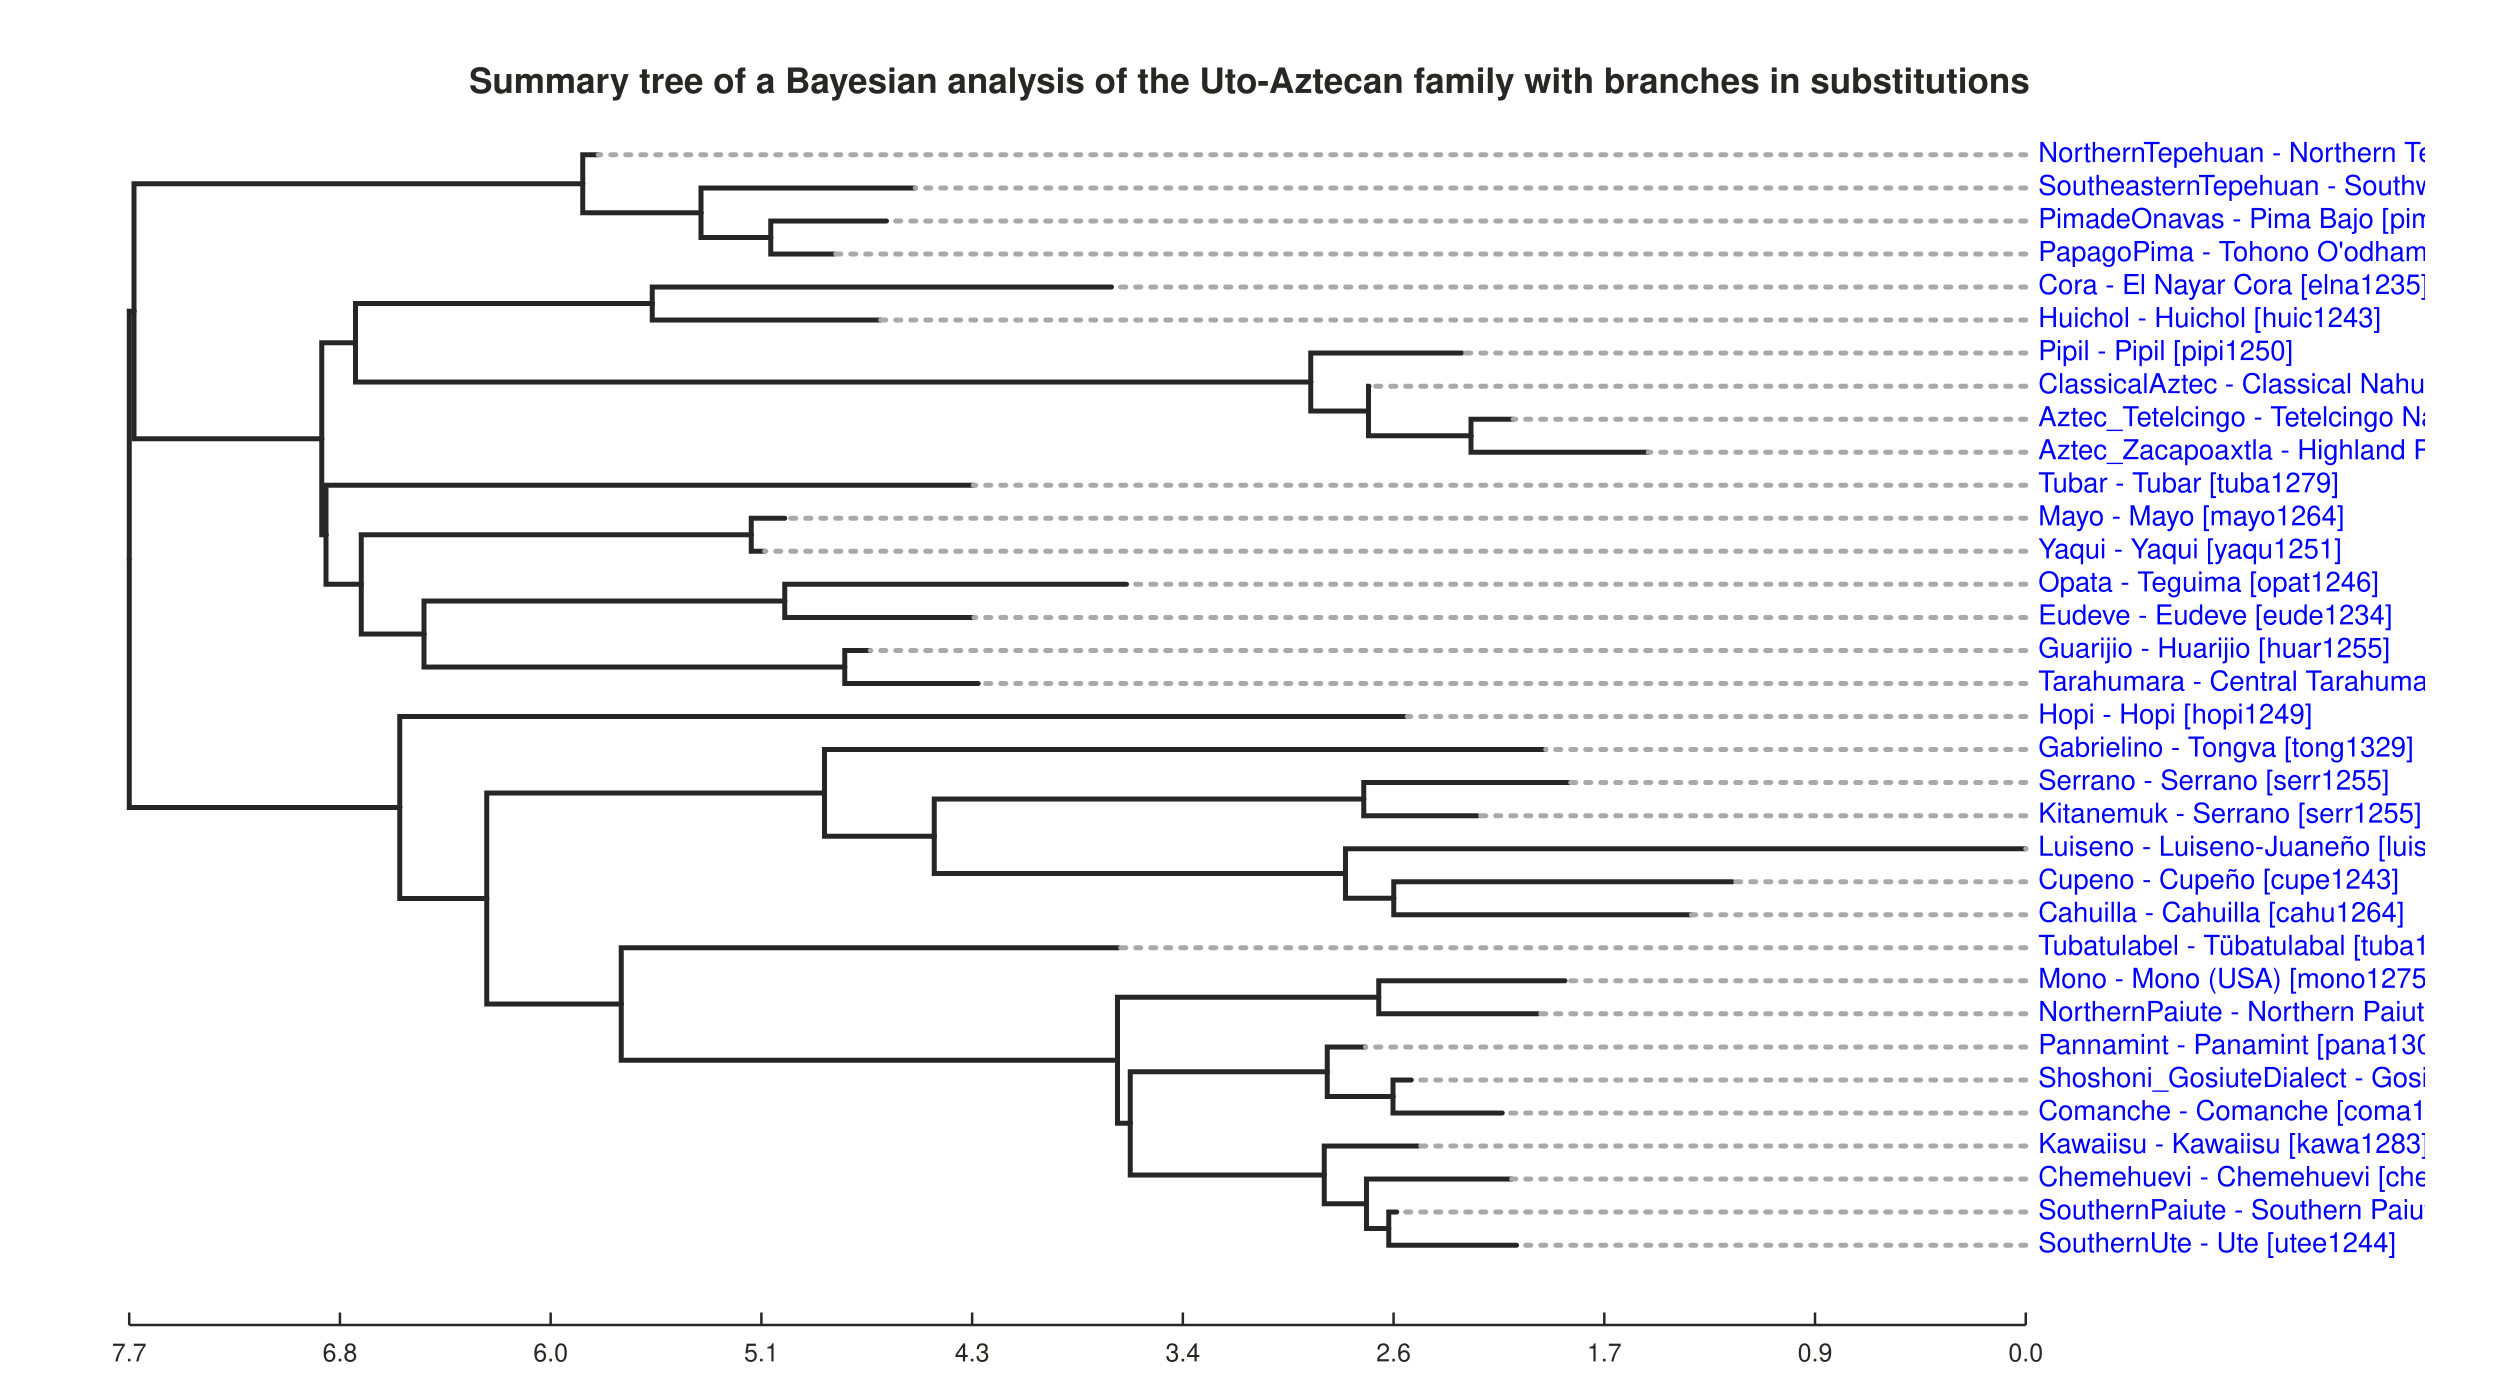
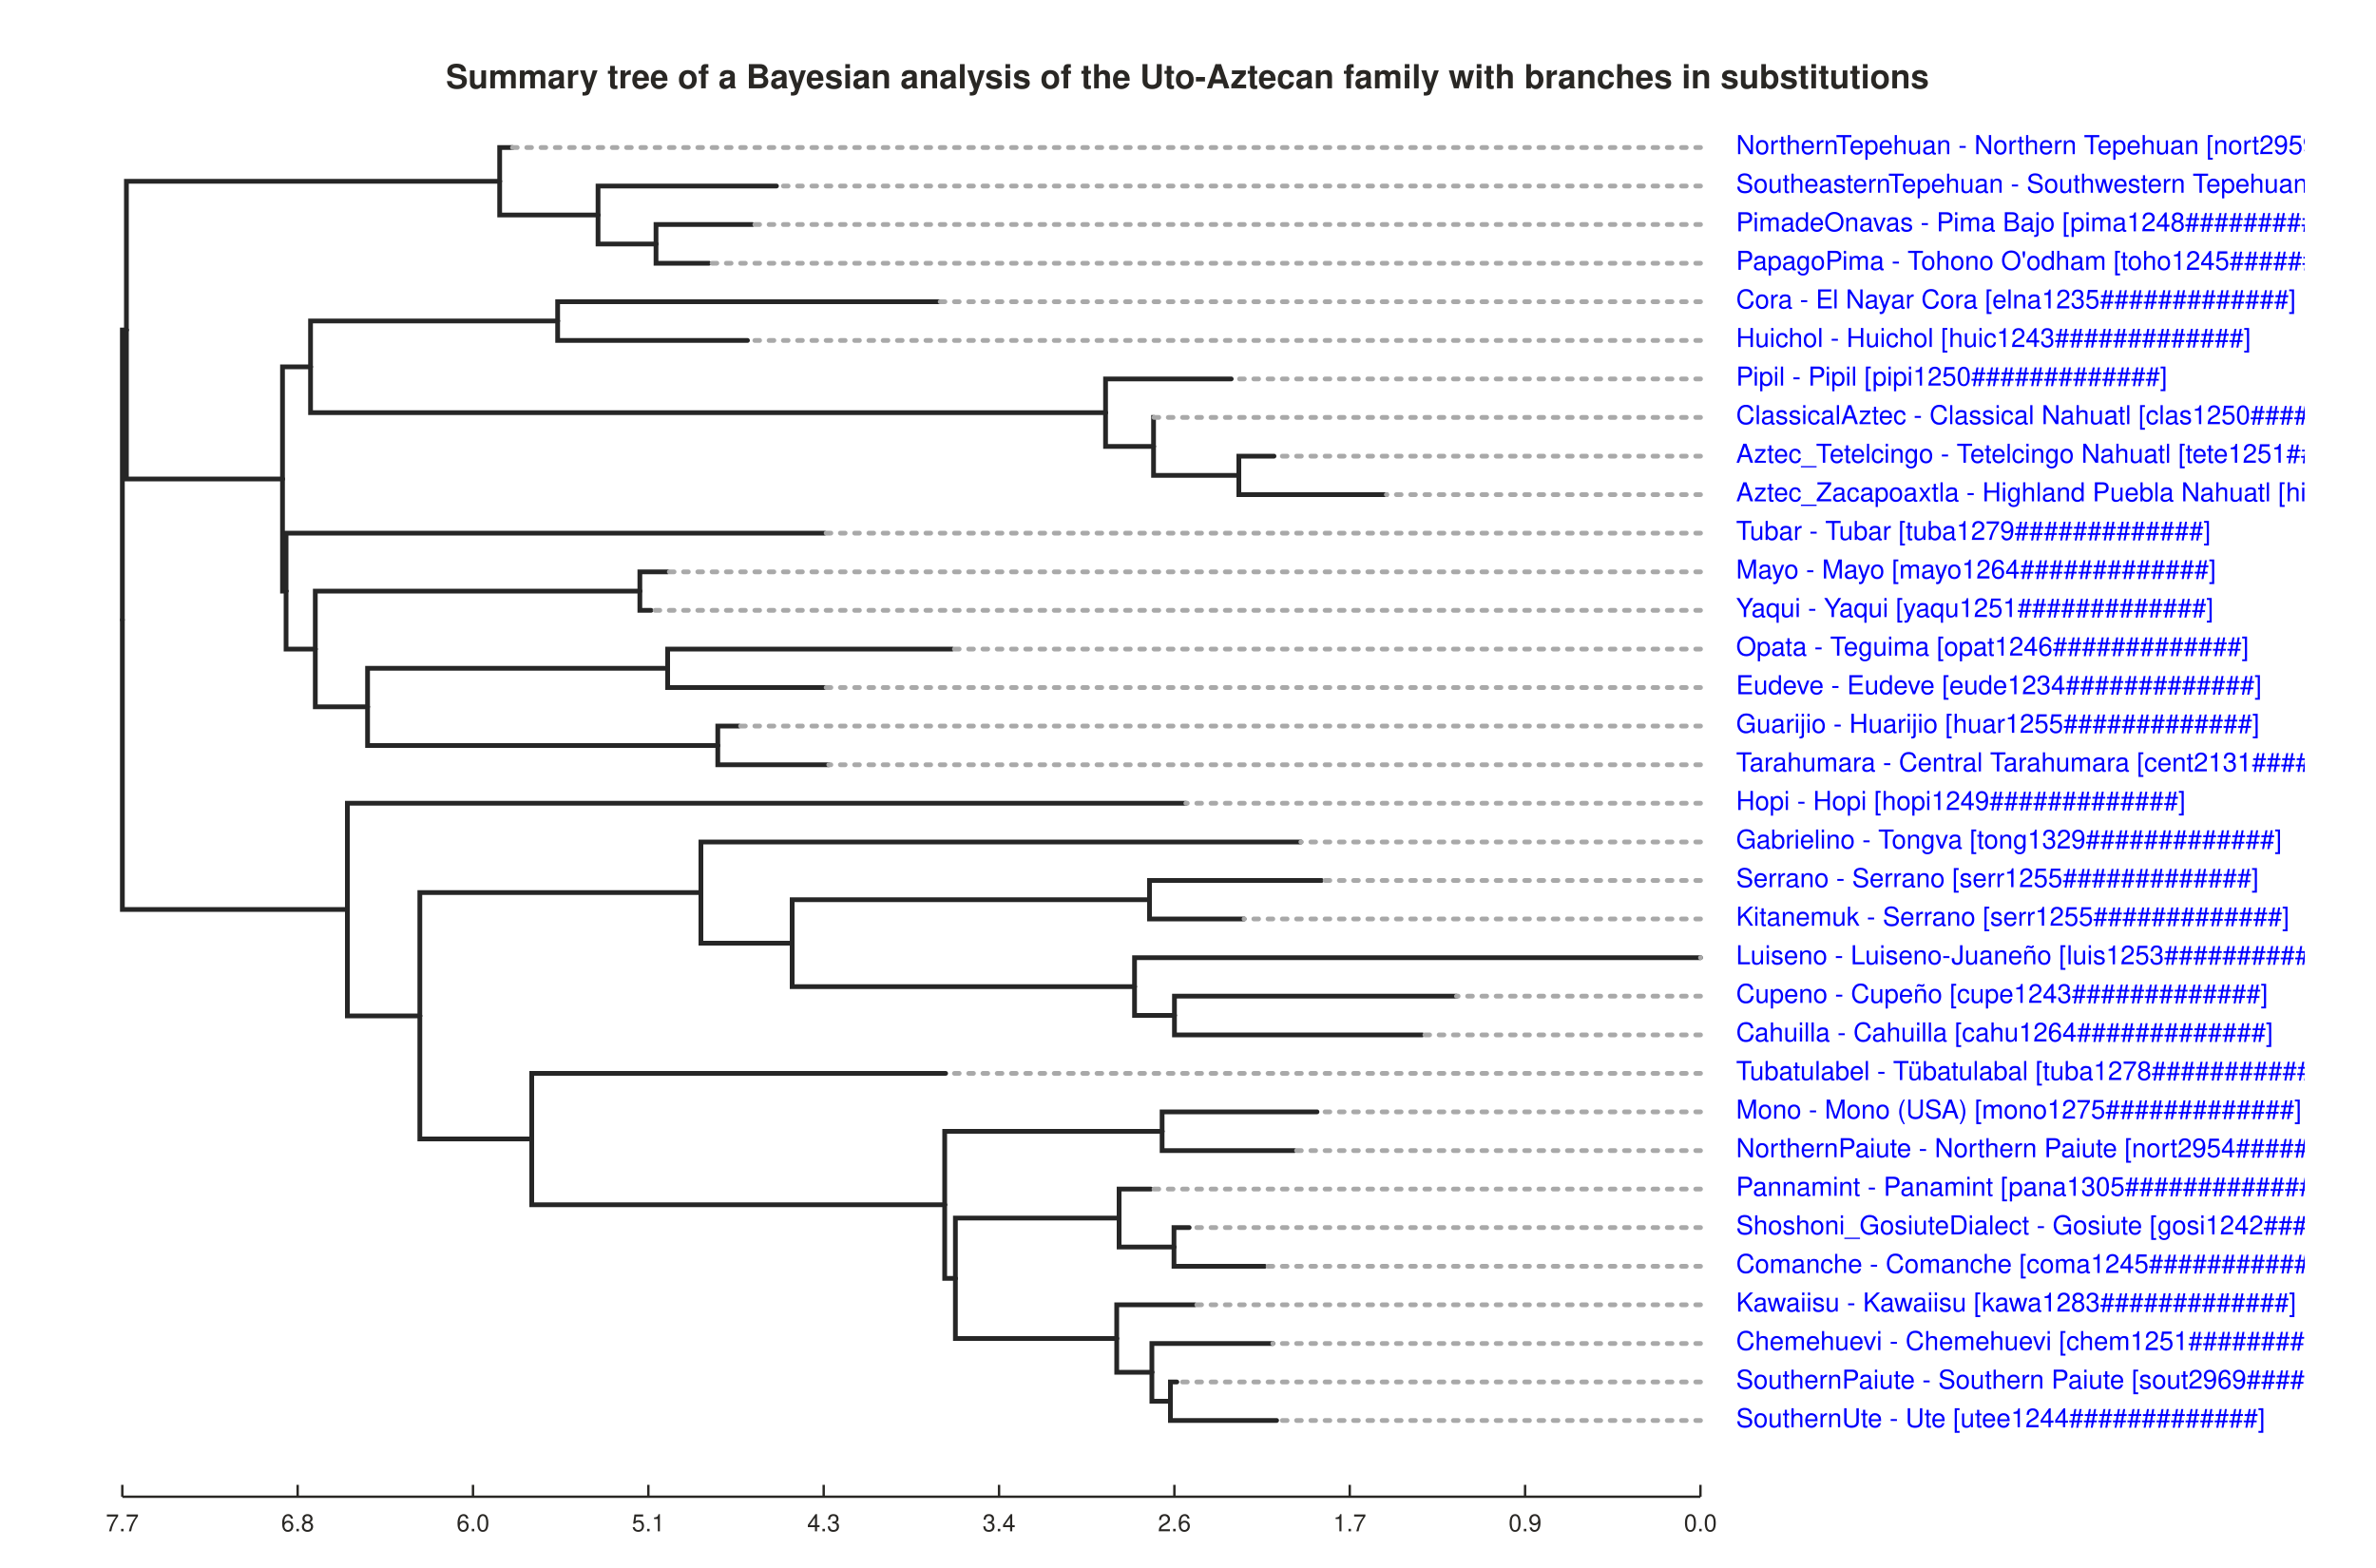
- <svg xmlns="http://www.w3.org/2000/svg" class="toyplot-canvas-Canvas" width="1000.0px" height="560.0px" viewBox="0 0 1000.0 560.0" preserveAspectRatio="xMidYMid meet" style="background-color:transparent;border-color:#292724;border-style:none;border-width:1.0;fill:rgb(16.1%,15.3%,14.1%);fill-opacity:1.0;font-family:Helvetica;font-size:12px;opacity:1.0;stroke:rgb(16.1%,15.3%,14.1%);stroke-opacity:1.0;stroke-width:1.0" id="t33531c8ffaa143ad802ec6e53db57aed">
-   <g class="toyplot-coordinates-Cartesian" id="t9d74ae85a15d48f5aba20d92f3922c88">
-     <clipPath id="t6f1942c3e15e44de866dc837afaf1aac">
-       <rect x="30.0" y="30.0" width="940.0" height="500.0" />
+ <svg xmlns="http://www.w3.org/2000/svg" class="toyplot-canvas-Canvas" width="1000.0px" height="660.0px" viewBox="0 0 1000.0 660.0" preserveAspectRatio="xMidYMid meet" style="background-color:transparent;border-color:#292724;border-style:none;border-width:1.0;fill:rgb(16.1%,15.3%,14.1%);fill-opacity:1.0;font-family:Helvetica;font-size:12px;opacity:1.0;stroke:rgb(16.1%,15.3%,14.1%);stroke-opacity:1.0;stroke-width:1.0" id="t09211921bac844f0ae6c6af2b1990d5f">
+   <g class="toyplot-coordinates-Cartesian" id="tc24e860ec18d448fa76fdecc6d11a0d5">
+     <clipPath id="tca3144f774d84f5484fab1b9919c95fa">
+       <rect x="30.0" y="30.0" width="940.0" height="600.0" />
    </clipPath>
-     <g clip-path="url(#t6f1942c3e15e44de866dc837afaf1aac)">
-       <g class="toytree-mark-Toytree" id="tdfe1270dba434f7481fda18e016d1605">
+     <g clip-path="url(#tca3144f774d84f5484fab1b9919c95fa)">
+       <g class="toytree-mark-Toytree" id="t0fb5a460666e42fdad62b3af188629dd">
        <g class="toytree-Edges" style="fill:none;stroke:rgb(14.9%,14.9%,14.9%);stroke-linecap:round;stroke-opacity:1;stroke-width:2">
-           <path d="M 51.7 223.8 L 51.7 124.5 L 53.6 124.5" id="66,65" />
-           <path d="M 51.7 223.8 L 51.7 323.0 L 159.9 323.0" id="66,64" />
-           <path d="M 53.6 124.5 L 53.6 73.5 L 233.1 73.5" id="65,63" />
-           <path d="M 53.6 124.5 L 53.6 175.5 L 128.7 175.5" id="65,62" />
-           <path d="M 159.9 323.0 L 159.9 359.4 L 194.7 359.4" id="64,61" />
-           <path d="M 233.1 73.5 L 233.1 85.1 L 280.4 85.1" id="63,60" />
-           <path d="M 128.7 175.5 L 128.7 137.1 L 142.2 137.1" id="62,59" />
-           <path d="M 128.7 175.5 L 128.7 213.9 L 130.4 213.9" id="62,58" />
-           <path d="M 194.7 359.4 L 194.7 317.2 L 329.8 317.2" id="61,57" />
-           <path d="M 194.7 359.4 L 194.7 401.6 L 248.5 401.6" id="61,56" />
-           <path d="M 280.4 85.1 L 280.4 95.0 L 308.3 95.0" id="60,55" />
-           <path d="M 142.2 137.1 L 142.2 121.4 L 260.9 121.4" id="59,54" />
-           <path d="M 142.2 137.1 L 142.2 152.8 L 524.3 152.8" id="59,53" />
-           <path d="M 130.4 213.9 L 130.4 233.7 L 144.5 233.7" id="58,52" />
-           <path d="M 329.8 317.2 L 329.8 334.5 L 373.7 334.5" id="57,51" />
-           <path d="M 248.5 401.6 L 248.5 424.1 L 447.0 424.1" id="56,50" />
-           <path d="M 524.3 152.8 L 524.3 164.4 L 547.4 164.4" id="53,49" />
-           <path d="M 144.5 233.7 L 144.5 213.9 L 300.5 213.9" id="52,48" />
-           <path d="M 144.5 233.7 L 144.5 253.6 L 169.6 253.6" id="52,47" />
-           <path d="M 373.7 334.5 L 373.7 319.6 L 545.5 319.6" id="51,46" />
-           <path d="M 373.7 334.5 L 373.7 349.4 L 538.2 349.4" id="51,45" />
-           <path d="M 447.0 424.1 L 447.0 398.9 L 551.5 398.9" id="50,44" />
-           <path d="M 447.0 424.1 L 447.0 449.3 L 452.1 449.3" id="50,43" />
-           <path d="M 547.4 164.4 L 547.4 174.3 L 588.4 174.3" id="49,42" />
-           <path d="M 169.6 253.6 L 169.6 240.4 L 313.9 240.4" id="47,41" />
-           <path d="M 169.6 253.6 L 169.6 266.8 L 337.9 266.8" id="47,40" />
-           <path d="M 538.2 349.4 L 538.2 359.3 L 557.5 359.3" id="45,39" />
-           <path d="M 452.1 449.3 L 452.1 428.7 L 530.9 428.7" id="43,38" />
-           <path d="M 452.1 449.3 L 452.1 470.0 L 529.7 470.0" id="43,37" />
-           <path d="M 530.9 428.7 L 530.9 438.6 L 557.2 438.6" id="38,36" />
-           <path d="M 529.7 470.0 L 529.7 481.5 L 546.6 481.5" id="37,35" />
-           <path d="M 546.6 481.5 L 546.6 491.4 L 555.5 491.4" id="35,34" />
-           <path d="M 233.1 73.5 L 233.1 61.9 L 239.3 61.9" id="63,33" />
-           <path d="M 280.4 85.1 L 280.4 75.2 L 366.1 75.2" id="60,32" />
-           <path d="M 308.3 95.0 L 308.3 88.4 L 354.6 88.4" id="55,31" />
-           <path d="M 308.3 95.0 L 308.3 101.6 L 333.7 101.6" id="55,30" />
-           <path d="M 260.9 121.4 L 260.9 114.8 L 444.6 114.8" id="54,29" />
-           <path d="M 260.9 121.4 L 260.9 128.0 L 352.2 128.0" id="54,28" />
-           <path d="M 524.3 152.8 L 524.3 141.2 L 584.7 141.2" id="53,27" />
-           <path d="M 547.4 164.4 L 547.4 154.5 L 547.6 154.5" id="49,26" />
-           <path d="M 588.4 174.3 L 588.4 167.7 L 605.3 167.7" id="42,25" />
-           <path d="M 588.4 174.3 L 588.4 180.9 L 659.3 180.9" id="42,24" />
-           <path d="M 130.4 213.9 L 130.4 194.1 L 389.3 194.1" id="58,23" />
-           <path d="M 300.5 213.9 L 300.5 207.3 L 313.9 207.3" id="48,22" />
-           <path d="M 300.5 213.9 L 300.5 220.5 L 305.9 220.5" id="48,21" />
-           <path d="M 313.9 240.4 L 313.9 233.7 L 450.6 233.7" id="41,20" />
-           <path d="M 313.9 240.4 L 313.9 247.0 L 389.6 247.0" id="41,19" />
-           <path d="M 337.9 266.8 L 337.9 260.2 L 348.1 260.2" id="40,18" />
-           <path d="M 337.9 266.8 L 337.9 273.4 L 391.3 273.4" id="40,17" />
-           <path d="M 159.9 323.0 L 159.9 286.6 L 562.9 286.6" id="64,16" />
-           <path d="M 329.8 317.2 L 329.8 299.8 L 618.3 299.8" id="57,15" />
-           <path d="M 545.5 319.6 L 545.5 313.0 L 628.1 313.0" id="46,14" />
-           <path d="M 545.5 319.6 L 545.5 326.3 L 590.9 326.3" id="46,13" />
-           <path d="M 538.2 349.4 L 538.2 339.5 L 810.3 339.5" id="45,12" />
-           <path d="M 557.5 359.3 L 557.5 352.7 L 693.0 352.7" id="39,11" />
-           <path d="M 557.5 359.3 L 557.5 365.9 L 676.6 365.9" id="39,10" />
-           <path d="M 248.5 401.6 L 248.5 379.1 L 447.4 379.1" id="56,9" />
-           <path d="M 551.5 398.9 L 551.5 392.3 L 626.0 392.3" id="44,8" />
-           <path d="M 551.5 398.9 L 551.5 405.5 L 615.2 405.5" id="44,7" />
-           <path d="M 530.9 428.7 L 530.9 418.8 L 546.2 418.8" id="38,6" />
-           <path d="M 557.2 438.6 L 557.2 432.0 L 564.5 432.0" id="36,5" />
-           <path d="M 557.2 438.6 L 557.2 445.2 L 600.9 445.2" id="36,4" />
-           <path d="M 529.7 470.0 L 529.7 458.4 L 567.3 458.4" id="37,3" />
-           <path d="M 546.6 481.5 L 546.6 471.6 L 604.7 471.6" id="35,2" />
-           <path d="M 555.5 491.4 L 555.5 484.8 L 558.7 484.8" id="34,1" />
-           <path d="M 555.5 491.4 L 555.5 498.1 L 606.6 498.1" id="34,0" />
+           <path d="M 51.5 260.9 L 51.5 138.9 L 53.2 138.9" id="66,65" />
+           <path d="M 51.5 260.9 L 51.5 382.8 L 146.2 382.8" id="66,64" />
+           <path d="M 53.2 138.9 L 53.2 76.3 L 210.3 76.3" id="65,63" />
+           <path d="M 53.2 138.9 L 53.2 201.6 L 118.9 201.6" id="65,62" />
+           <path d="M 146.2 382.8 L 146.2 427.6 L 176.7 427.6" id="64,61" />
+           <path d="M 210.3 76.3 L 210.3 90.5 L 251.7 90.5" id="63,60" />
+           <path d="M 118.9 201.6 L 118.9 154.4 L 130.7 154.4" id="62,59" />
+           <path d="M 118.9 201.6 L 118.9 248.8 L 120.4 248.8" id="62,58" />
+           <path d="M 176.7 427.6 L 176.7 375.7 L 295.0 375.7" id="61,57" />
+           <path d="M 176.7 427.6 L 176.7 479.4 L 223.8 479.4" id="61,56" />
+           <path d="M 251.7 90.5 L 251.7 102.7 L 276.1 102.7" id="60,55" />
+           <path d="M 130.7 154.4 L 130.7 135.1 L 234.7 135.1" id="59,54" />
+           <path d="M 130.7 154.4 L 130.7 173.7 L 465.3 173.7" id="59,53" />
+           <path d="M 120.4 248.8 L 120.4 273.2 L 132.7 273.2" id="58,52" />
+           <path d="M 295.0 375.7 L 295.0 397.0 L 333.4 397.0" id="57,51" />
+           <path d="M 223.8 479.4 L 223.8 507.1 L 397.6 507.1" id="56,50" />
+           <path d="M 465.3 173.7 L 465.3 187.9 L 485.5 187.9" id="53,49" />
+           <path d="M 132.7 273.2 L 132.7 248.8 L 269.3 248.8" id="52,48" />
+           <path d="M 132.7 273.2 L 132.7 297.5 L 154.7 297.5" id="52,47" />
+           <path d="M 333.4 397.0 L 333.4 378.7 L 483.8 378.7" id="51,46" />
+           <path d="M 333.4 397.0 L 333.4 415.3 L 477.5 415.3" id="51,45" />
+           <path d="M 397.6 507.1 L 397.6 476.2 L 489.1 476.2" id="50,44" />
+           <path d="M 397.6 507.1 L 397.6 538.1 L 402.1 538.1" id="50,43" />
+           <path d="M 485.5 187.9 L 485.5 200.1 L 521.4 200.1" id="49,42" />
+           <path d="M 154.7 297.5 L 154.7 281.3 L 281.0 281.3" id="47,41" />
+           <path d="M 154.7 297.5 L 154.7 313.8 L 302.1 313.8" id="47,40" />
+           <path d="M 477.5 415.3 L 477.5 427.4 L 494.3 427.4" id="45,39" />
+           <path d="M 402.1 538.1 L 402.1 512.7 L 471.0 512.7" id="43,38" />
+           <path d="M 402.1 538.1 L 402.1 563.4 L 470.0 563.4" id="43,37" />
+           <path d="M 471.0 512.7 L 471.0 524.9 L 494.1 524.9" id="38,36" />
+           <path d="M 470.0 563.4 L 470.0 577.6 L 484.8 577.6" id="37,35" />
+           <path d="M 484.8 577.6 L 484.8 589.8 L 492.6 589.8" id="35,34" />
+           <path d="M 210.3 76.3 L 210.3 62.1 L 215.7 62.1" id="63,33" />
+           <path d="M 251.7 90.5 L 251.7 78.3 L 326.8 78.3" id="60,32" />
+           <path d="M 276.1 102.7 L 276.1 94.5 L 316.7 94.5" id="55,31" />
+           <path d="M 276.1 102.7 L 276.1 110.8 L 298.4 110.8" id="55,30" />
+           <path d="M 234.7 135.1 L 234.7 127.0 L 395.5 127.0" id="54,29" />
+           <path d="M 234.7 135.1 L 234.7 143.3 L 314.6 143.3" id="54,28" />
+           <path d="M 465.3 173.7 L 465.3 159.5 L 518.2 159.5" id="53,27" />
+           <path d="M 485.5 187.9 L 485.5 175.7 L 485.7 175.7" id="49,26" />
+           <path d="M 521.4 200.1 L 521.4 192.0 L 536.2 192.0" id="42,25" />
+           <path d="M 521.4 200.1 L 521.4 208.2 L 583.5 208.2" id="42,24" />
+           <path d="M 120.4 248.8 L 120.4 224.4 L 347.1 224.4" id="58,23" />
+           <path d="M 269.3 248.8 L 269.3 240.7 L 281.0 240.7" id="48,22" />
+           <path d="M 269.3 248.8 L 269.3 256.9 L 274.0 256.9" id="48,21" />
+           <path d="M 281.0 281.3 L 281.0 273.2 L 400.8 273.2" id="41,20" />
+           <path d="M 281.0 281.3 L 281.0 289.4 L 347.4 289.4" id="41,19" />
+           <path d="M 302.1 313.8 L 302.1 305.6 L 311.0 305.6" id="40,18" />
+           <path d="M 302.1 313.8 L 302.1 321.9 L 348.8 321.9" id="40,17" />
+           <path d="M 146.2 382.8 L 146.2 338.1 L 499.1 338.1" id="64,16" />
+           <path d="M 295.0 375.7 L 295.0 354.4 L 547.5 354.4" id="57,15" />
+           <path d="M 483.8 378.7 L 483.8 370.6 L 556.2 370.6" id="46,14" />
+           <path d="M 483.8 378.7 L 483.8 386.8 L 523.6 386.8" id="46,13" />
+           <path d="M 477.5 415.3 L 477.5 403.1 L 715.7 403.1" id="45,12" />
+           <path d="M 494.3 427.4 L 494.3 419.3 L 613.0 419.3" id="39,11" />
+           <path d="M 494.3 427.4 L 494.3 435.6 L 598.6 435.6" id="39,10" />
+           <path d="M 223.8 479.4 L 223.8 451.8 L 398.0 451.8" id="56,9" />
+           <path d="M 489.1 476.2 L 489.1 468.0 L 554.3 468.0" id="44,8" />
+           <path d="M 489.1 476.2 L 489.1 484.3 L 544.8 484.3" id="44,7" />
+           <path d="M 471.0 512.7 L 471.0 500.5 L 484.4 500.5" id="38,6" />
+           <path d="M 494.1 524.9 L 494.1 516.7 L 500.5 516.7" id="36,5" />
+           <path d="M 494.1 524.9 L 494.1 533.0 L 532.3 533.0" id="36,4" />
+           <path d="M 470.0 563.4 L 470.0 549.2 L 502.9 549.2" id="37,3" />
+           <path d="M 484.8 577.6 L 484.8 565.5 L 535.7 565.5" id="35,2" />
+           <path d="M 492.6 589.8 L 492.6 581.7 L 495.3 581.7" id="34,1" />
+           <path d="M 492.6 589.8 L 492.6 597.9 L 537.3 597.9" id="34,0" />
        </g>
        <g class="toytree-AlignEdges" style="stroke:rgb(66.3%,66.3%,66.3%);stroke-dasharray:2, 4;stroke-linecap:round;stroke-opacity:1.0;stroke-width:2">
-           <path d="M 810.3 498.1 L 606.6 498.1" />
-           <path d="M 810.3 484.8 L 558.7 484.8" />
-           <path d="M 810.3 471.6 L 604.7 471.6" />
-           <path d="M 810.3 458.4 L 567.3 458.4" />
-           <path d="M 810.3 445.2 L 600.9 445.2" />
-           <path d="M 810.3 432.0 L 564.5 432.0" />
-           <path d="M 810.3 418.8 L 546.2 418.8" />
-           <path d="M 810.3 405.5 L 615.2 405.5" />
-           <path d="M 810.3 392.3 L 626.0 392.3" />
-           <path d="M 810.3 379.1 L 447.4 379.1" />
-           <path d="M 810.3 365.9 L 676.6 365.9" />
-           <path d="M 810.3 352.7 L 693.0 352.7" />
-           <path d="M 810.3 339.5 L 810.3 339.5" />
-           <path d="M 810.3 326.3 L 590.9 326.3" />
-           <path d="M 810.3 313.0 L 628.1 313.0" />
-           <path d="M 810.3 299.8 L 618.3 299.8" />
-           <path d="M 810.3 286.6 L 562.9 286.6" />
-           <path d="M 810.3 273.4 L 391.3 273.4" />
-           <path d="M 810.3 260.2 L 348.1 260.2" />
-           <path d="M 810.3 247.0 L 389.6 247.0" />
-           <path d="M 810.3 233.7 L 450.6 233.7" />
-           <path d="M 810.3 220.5 L 305.9 220.5" />
-           <path d="M 810.3 207.3 L 313.9 207.3" />
-           <path d="M 810.3 194.1 L 389.3 194.1" />
-           <path d="M 810.3 180.9 L 659.3 180.9" />
-           <path d="M 810.3 167.7 L 605.3 167.7" />
-           <path d="M 810.3 154.5 L 547.6 154.5" />
-           <path d="M 810.3 141.2 L 584.7 141.2" />
-           <path d="M 810.3 128.0 L 352.2 128.0" />
-           <path d="M 810.3 114.8 L 444.6 114.8" />
-           <path d="M 810.3 101.6 L 333.7 101.6" />
-           <path d="M 810.3 88.4 L 354.6 88.4" />
-           <path d="M 810.3 75.2 L 366.1 75.2" />
-           <path d="M 810.3 61.9 L 239.3 61.9" />
+           <path d="M 715.7 597.9 L 537.3 597.9" />
+           <path d="M 715.7 581.7 L 495.3 581.7" />
+           <path d="M 715.7 565.5 L 535.7 565.5" />
+           <path d="M 715.7 549.2 L 502.9 549.2" />
+           <path d="M 715.7 533.0 L 532.3 533.0" />
+           <path d="M 715.7 516.7 L 500.5 516.7" />
+           <path d="M 715.7 500.5 L 484.4 500.5" />
+           <path d="M 715.7 484.3 L 544.8 484.3" />
+           <path d="M 715.7 468.0 L 554.3 468.0" />
+           <path d="M 715.7 451.8 L 398.0 451.8" />
+           <path d="M 715.7 435.6 L 598.6 435.6" />
+           <path d="M 715.7 419.3 L 613.0 419.3" />
+           <path d="M 715.7 403.1 L 715.7 403.1" />
+           <path d="M 715.7 386.8 L 523.6 386.8" />
+           <path d="M 715.7 370.6 L 556.2 370.6" />
+           <path d="M 715.7 354.4 L 547.5 354.4" />
+           <path d="M 715.7 338.1 L 499.1 338.1" />
+           <path d="M 715.7 321.9 L 348.8 321.9" />
+           <path d="M 715.7 305.6 L 311.0 305.6" />
+           <path d="M 715.7 289.4 L 347.4 289.4" />
+           <path d="M 715.7 273.2 L 400.8 273.2" />
+           <path d="M 715.7 256.9 L 274.0 256.9" />
+           <path d="M 715.7 240.7 L 281.0 240.7" />
+           <path d="M 715.7 224.4 L 347.1 224.4" />
+           <path d="M 715.7 208.2 L 583.5 208.2" />
+           <path d="M 715.7 192.0 L 536.2 192.0" />
+           <path d="M 715.7 175.7 L 485.7 175.7" />
+           <path d="M 715.7 159.5 L 518.2 159.5" />
+           <path d="M 715.7 143.3 L 314.6 143.3" />
+           <path d="M 715.7 127.0 L 395.5 127.0" />
+           <path d="M 715.7 110.8 L 298.4 110.8" />
+           <path d="M 715.7 94.5 L 316.7 94.5" />
+           <path d="M 715.7 78.3 L 326.8 78.3" />
+           <path d="M 715.7 62.1 L 215.7 62.1" />
        </g>
        <g class="toytree-TipLabels" style="fill:rgb(14.9%,14.9%,14.9%);fill-opacity:1.0;font-family:helvetica;font-size:11px;font-weight:normal;stroke:none;white-space:pre">
-           <g transform="translate(810.30,498.05)rotate(0)">
-             <a href="https://glottolog.org/resource/languoid/id/utee1244" title="The glottolog name">
-               <text x="5.00" y="2.81" style="" fill="#0000ff">SouthernUte - Ute [utee1244]</text>
-             </a>
-           </g>
-           <g transform="translate(810.30,484.84)rotate(0)">
-             <a href="https://glottolog.org/resource/languoid/id/sout2969" title="The glottolog name">
-               <text x="5.00" y="2.81" style="" fill="#0000ff">SouthernPaiute - Southern Paiute [sout2969]</text>
-             </a>
-           </g>
-           <g transform="translate(810.30,471.62)rotate(0)">
-             <a href="https://glottolog.org/resource/languoid/id/chem1251" title="The glottolog name">
-               <text x="5.00" y="2.81" style="" fill="#0000ff">Chemehuevi - Chemehuevi [chem1251]</text>
-             </a>
-           </g>
-           <g transform="translate(810.30,458.41)rotate(0)">
-             <a href="https://glottolog.org/resource/languoid/id/kawa1283" title="The glottolog name">
-               <text x="5.00" y="2.81" style="" fill="#0000ff">Kawaiisu - Kawaiisu [kawa1283]</text>
-             </a>
-           </g>
-           <g transform="translate(810.30,445.19)rotate(0)">
-             <a href="https://glottolog.org/resource/languoid/id/coma1245" title="The glottolog name">
-               <text x="5.00" y="2.81" style="" fill="#0000ff">Comanche - Comanche [coma1245]</text>
-             </a>
-           </g>
-           <g transform="translate(810.30,431.98)rotate(0)">
-             <a href="https://glottolog.org/resource/languoid/id/gosi1242" title="The glottolog name">
-               <text x="5.00" y="2.81" style="" fill="#0000ff">Shoshoni_GosiuteDialect - Gosiute [gosi1242]</text>
-             </a>
-           </g>
-           <g transform="translate(810.30,418.76)rotate(0)">
-             <a href="https://glottolog.org/resource/languoid/id/pana1305" title="The glottolog name">
-               <text x="5.00" y="2.81" style="" fill="#0000ff">Pannamint - Panamint [pana1305]</text>
-             </a>
-           </g>
-           <g transform="translate(810.30,405.55)rotate(0)">
-             <a href="https://glottolog.org/resource/languoid/id/nort2954" title="The glottolog name">
-               <text x="5.00" y="2.81" style="" fill="#0000ff">NorthernPaiute - Northern Paiute [nort2954]</text>
-             </a>
-           </g>
-           <g transform="translate(810.30,392.33)rotate(0)">
-             <a href="https://glottolog.org/resource/languoid/id/mono1275" title="The glottolog name">
-               <text x="5.00" y="2.81" style="" fill="#0000ff">Mono - Mono (USA) [mono1275]</text>
-             </a>
-           </g>
-           <g transform="translate(810.30,379.12)rotate(0)">
-             <a href="https://glottolog.org/resource/languoid/id/tuba1278" title="The glottolog name">
-               <text x="5.00" y="2.81" style="" fill="#0000ff">Tubatulabel - Tübatulabal [tuba1278]</text>
-             </a>
-           </g>
-           <g transform="translate(810.30,365.90)rotate(0)">
-             <a href="https://glottolog.org/resource/languoid/id/cahu1264" title="The glottolog name">
-               <text x="5.00" y="2.81" style="" fill="#0000ff">Cahuilla - Cahuilla [cahu1264]</text>
-             </a>
-           </g>
-           <g transform="translate(810.30,352.68)rotate(0)">
-             <a href="https://glottolog.org/resource/languoid/id/cupe1243" title="The glottolog name">
-               <text x="5.00" y="2.81" style="" fill="#0000ff">Cupeno - Cupeño [cupe1243]</text>
-             </a>
-           </g>
-           <g transform="translate(810.30,339.47)rotate(0)">
-             <a href="https://glottolog.org/resource/languoid/id/luis1253" title="The glottolog name">
-               <text x="5.00" y="2.81" style="" fill="#0000ff">Luiseno - Luiseno-Juaneño [luis1253]</text>
-             </a>
-           </g>
-           <g transform="translate(810.30,326.25)rotate(0)">
-             <a href="https://glottolog.org/resource/languoid/id/serr1255" title="The glottolog name">
-               <text x="5.00" y="2.81" style="" fill="#0000ff">Kitanemuk - Serrano [serr1255]</text>
-             </a>
-           </g>
-           <g transform="translate(810.30,313.04)rotate(0)">
-             <a href="https://glottolog.org/resource/languoid/id/serr1255" title="The glottolog name">
-               <text x="5.00" y="2.81" style="" fill="#0000ff">Serrano - Serrano [serr1255]</text>
-             </a>
-           </g>
-           <g transform="translate(810.30,299.82)rotate(0)">
-             <a href="https://glottolog.org/resource/languoid/id/tong1329" title="The glottolog name">
-               <text x="5.00" y="2.81" style="" fill="#0000ff">Gabrielino - Tongva [tong1329]</text>
-             </a>
-           </g>
-           <g transform="translate(810.30,286.61)rotate(0)">
-             <a href="https://glottolog.org/resource/languoid/id/hopi1249" title="The glottolog name">
-               <text x="5.00" y="2.81" style="" fill="#0000ff">Hopi - Hopi [hopi1249]</text>
-             </a>
-           </g>
-           <g transform="translate(810.30,273.39)rotate(0)">
-             <a href="https://glottolog.org/resource/languoid/id/cent2131" title="The glottolog name">
-               <text x="5.00" y="2.81" style="" fill="#0000ff">Tarahumara - Central Tarahumara [cent2131]</text>
-             </a>
-           </g>
-           <g transform="translate(810.30,260.18)rotate(0)">
-             <a href="https://glottolog.org/resource/languoid/id/huar1255" title="The glottolog name">
-               <text x="5.00" y="2.81" style="" fill="#0000ff">Guarijio - Huarijio [huar1255]</text>
-             </a>
-           </g>
-           <g transform="translate(810.30,246.96)rotate(0)">
-             <a href="https://glottolog.org/resource/languoid/id/eude1234" title="The glottolog name">
-               <text x="5.00" y="2.81" style="" fill="#0000ff">Eudeve - Eudeve [eude1234]</text>
-             </a>
-           </g>
-           <g transform="translate(810.30,233.75)rotate(0)">
-             <a href="https://glottolog.org/resource/languoid/id/opat1246" title="The glottolog name">
-               <text x="5.00" y="2.81" style="" fill="#0000ff">Opata - Teguima [opat1246]</text>
-             </a>
-           </g>
-           <g transform="translate(810.30,220.53)rotate(0)">
-             <a href="https://glottolog.org/resource/languoid/id/yaqu1251" title="The glottolog name">
-               <text x="5.00" y="2.81" style="" fill="#0000ff">Yaqui - Yaqui [yaqu1251]</text>
-             </a>
-           </g>
-           <g transform="translate(810.30,207.32)rotate(0)">
-             <a href="https://glottolog.org/resource/languoid/id/mayo1264" title="The glottolog name">
-               <text x="5.00" y="2.81" style="" fill="#0000ff">Mayo - Mayo [mayo1264]</text>
-             </a>
-           </g>
-           <g transform="translate(810.30,194.10)rotate(0)">
-             <a href="https://glottolog.org/resource/languoid/id/tuba1279" title="The glottolog name">
-               <text x="5.00" y="2.81" style="" fill="#0000ff">Tubar - Tubar [tuba1279]</text>
-             </a>
-           </g>
-           <g transform="translate(810.30,180.88)rotate(0)">
-             <a href="https://glottolog.org/resource/languoid/id/high1278" title="The glottolog name">
-               <text x="5.00" y="2.81" style="" fill="#0000ff">Aztec_Zacapoaxtla - Highland Puebla Nahuatl [high1278]</text>
-             </a>
-           </g>
-           <g transform="translate(810.30,167.67)rotate(0)">
-             <a href="https://glottolog.org/resource/languoid/id/tete1251" title="The glottolog name">
-               <text x="5.00" y="2.81" style="" fill="#0000ff">Aztec_Tetelcingo - Tetelcingo Nahuatl [tete1251]</text>
-             </a>
-           </g>
-           <g transform="translate(810.30,154.45)rotate(0)">
-             <a href="https://glottolog.org/resource/languoid/id/clas1250" title="The glottolog name">
-               <text x="5.00" y="2.81" style="" fill="#0000ff">ClassicalAztec - Classical Nahuatl [clas1250]</text>
-             </a>
-           </g>
-           <g transform="translate(810.30,141.24)rotate(0)">
-             <a href="https://glottolog.org/resource/languoid/id/pipi1250" title="The glottolog name">
-               <text x="5.00" y="2.81" style="" fill="#0000ff">Pipil - Pipil [pipi1250]</text>
-             </a>
-           </g>
-           <g transform="translate(810.30,128.02)rotate(0)">
-             <a href="https://glottolog.org/resource/languoid/id/huic1243" title="The glottolog name">
-               <text x="5.00" y="2.81" style="" fill="#0000ff">Huichol - Huichol [huic1243]</text>
-             </a>
-           </g>
-           <g transform="translate(810.30,114.81)rotate(0)">
-             <a href="https://glottolog.org/resource/languoid/id/elna1235" title="The glottolog name">
-               <text x="5.00" y="2.81" style="" fill="#0000ff">Cora - El Nayar Cora [elna1235]</text>
-             </a>
-           </g>
-           <g transform="translate(810.30,101.59)rotate(0)">
-             <a href="https://glottolog.org/resource/languoid/id/toho1245" title="The glottolog name">
-               <text x="5.00" y="2.81" style="" fill="#0000ff">PapagoPima - Tohono O'odham [toho1245]</text>
-             </a>
-           </g>
-           <g transform="translate(810.30,88.38)rotate(0)">
-             <a href="https://glottolog.org/resource/languoid/id/pima1248" title="The glottolog name">
-               <text x="5.00" y="2.81" style="" fill="#0000ff">PimadeOnavas - Pima Bajo [pima1248]</text>
-             </a>
-           </g>
-           <g transform="translate(810.30,75.16)rotate(0)">
-             <a href="https://glottolog.org/resource/languoid/id/sout2977" title="The glottolog name">
-               <text x="5.00" y="2.81" style="" fill="#0000ff">SoutheasternTepehuan - Southwestern Tepehuan [sout2977]</text>
-             </a>
-           </g>
-           <g transform="translate(810.30,61.95)rotate(0)">
-             <a href="https://glottolog.org/resource/languoid/id/nort2959" title="The glottolog name">
-               <text x="5.00" y="2.81" style="" fill="#0000ff">NorthernTepehuan - Northern Tepehuan [nort2959]</text>
+           <g transform="translate(715.67,597.94)rotate(0)">
+             <a href="https://glottolog.org/resource/languoid/id/utee1244#############">
+               <text x="15.00" y="2.81" style="" fill="#0000ff">SouthernUte - Ute [utee1244#############]</text>
+             </a>
+           </g>
+           <g transform="translate(715.67,581.70)rotate(0)">
+             <a href="https://glottolog.org/resource/languoid/id/sout2969#############">
+               <text x="15.00" y="2.81" style="" fill="#0000ff">SouthernPaiute - Southern Paiute [sout2969#############]</text>
+             </a>
+           </g>
+           <g transform="translate(715.67,565.46)rotate(0)">
+             <a href="https://glottolog.org/resource/languoid/id/chem1251#############">
+               <text x="15.00" y="2.81" style="" fill="#0000ff">Chemehuevi - Chemehuevi [chem1251#############]</text>
+             </a>
+           </g>
+           <g transform="translate(715.67,549.23)rotate(0)">
+             <a href="https://glottolog.org/resource/languoid/id/kawa1283#############">
+               <text x="15.00" y="2.81" style="" fill="#0000ff">Kawaiisu - Kawaiisu [kawa1283#############]</text>
+             </a>
+           </g>
+           <g transform="translate(715.67,532.99)rotate(0)">
+             <a href="https://glottolog.org/resource/languoid/id/coma1245#############">
+               <text x="15.00" y="2.81" style="" fill="#0000ff">Comanche - Comanche [coma1245#############]</text>
+             </a>
+           </g>
+           <g transform="translate(715.67,516.75)rotate(0)">
+             <a href="https://glottolog.org/resource/languoid/id/gosi1242#############">
+               <text x="15.00" y="2.81" style="" fill="#0000ff">Shoshoni_GosiuteDialect - Gosiute [gosi1242#############]</text>
+             </a>
+           </g>
+           <g transform="translate(715.67,500.51)rotate(0)">
+             <a href="https://glottolog.org/resource/languoid/id/pana1305#############">
+               <text x="15.00" y="2.81" style="" fill="#0000ff">Pannamint - Panamint [pana1305#############]</text>
+             </a>
+           </g>
+           <g transform="translate(715.67,484.27)rotate(0)">
+             <a href="https://glottolog.org/resource/languoid/id/nort2954#############">
+               <text x="15.00" y="2.81" style="" fill="#0000ff">NorthernPaiute - Northern Paiute [nort2954#############]</text>
+             </a>
+           </g>
+           <g transform="translate(715.67,468.03)rotate(0)">
+             <a href="https://glottolog.org/resource/languoid/id/mono1275#############">
+               <text x="15.00" y="2.81" style="" fill="#0000ff">Mono - Mono (USA) [mono1275#############]</text>
+             </a>
+           </g>
+           <g transform="translate(715.67,451.79)rotate(0)">
+             <a href="https://glottolog.org/resource/languoid/id/tuba1278#############">
+               <text x="15.00" y="2.81" style="" fill="#0000ff">Tubatulabel - Tübatulabal [tuba1278#############]</text>
+             </a>
+           </g>
+           <g transform="translate(715.67,435.55)rotate(0)">
+             <a href="https://glottolog.org/resource/languoid/id/cahu1264#############">
+               <text x="15.00" y="2.81" style="" fill="#0000ff">Cahuilla - Cahuilla [cahu1264#############]</text>
+             </a>
+           </g>
+           <g transform="translate(715.67,419.31)rotate(0)">
+             <a href="https://glottolog.org/resource/languoid/id/cupe1243#############">
+               <text x="15.00" y="2.81" style="" fill="#0000ff">Cupeno - Cupeño [cupe1243#############]</text>
+             </a>
+           </g>
+           <g transform="translate(715.67,403.08)rotate(0)">
+             <a href="https://glottolog.org/resource/languoid/id/luis1253#############">
+               <text x="15.00" y="2.81" style="" fill="#0000ff">Luiseno - Luiseno-Juaneño [luis1253#############]</text>
+             </a>
+           </g>
+           <g transform="translate(715.67,386.84)rotate(0)">
+             <a href="https://glottolog.org/resource/languoid/id/serr1255#############">
+               <text x="15.00" y="2.81" style="" fill="#0000ff">Kitanemuk - Serrano [serr1255#############]</text>
+             </a>
+           </g>
+           <g transform="translate(715.67,370.60)rotate(0)">
+             <a href="https://glottolog.org/resource/languoid/id/serr1255#############">
+               <text x="15.00" y="2.81" style="" fill="#0000ff">Serrano - Serrano [serr1255#############]</text>
+             </a>
+           </g>
+           <g transform="translate(715.67,354.36)rotate(0)">
+             <a href="https://glottolog.org/resource/languoid/id/tong1329#############">
+               <text x="15.00" y="2.81" style="" fill="#0000ff">Gabrielino - Tongva [tong1329#############]</text>
+             </a>
+           </g>
+           <g transform="translate(715.67,338.12)rotate(0)">
+             <a href="https://glottolog.org/resource/languoid/id/hopi1249#############">
+               <text x="15.00" y="2.81" style="" fill="#0000ff">Hopi - Hopi [hopi1249#############]</text>
+             </a>
+           </g>
+           <g transform="translate(715.67,321.88)rotate(0)">
+             <a href="https://glottolog.org/resource/languoid/id/cent2131#############">
+               <text x="15.00" y="2.81" style="" fill="#0000ff">Tarahumara - Central Tarahumara [cent2131#############]</text>
+             </a>
+           </g>
+           <g transform="translate(715.67,305.64)rotate(0)">
+             <a href="https://glottolog.org/resource/languoid/id/huar1255#############">
+               <text x="15.00" y="2.81" style="" fill="#0000ff">Guarijio - Huarijio [huar1255#############]</text>
+             </a>
+           </g>
+           <g transform="translate(715.67,289.40)rotate(0)">
+             <a href="https://glottolog.org/resource/languoid/id/eude1234#############">
+               <text x="15.00" y="2.81" style="" fill="#0000ff">Eudeve - Eudeve [eude1234#############]</text>
+             </a>
+           </g>
+           <g transform="translate(715.67,273.16)rotate(0)">
+             <a href="https://glottolog.org/resource/languoid/id/opat1246#############">
+               <text x="15.00" y="2.81" style="" fill="#0000ff">Opata - Teguima [opat1246#############]</text>
+             </a>
+           </g>
+           <g transform="translate(715.67,256.92)rotate(0)">
+             <a href="https://glottolog.org/resource/languoid/id/yaqu1251#############">
+               <text x="15.00" y="2.81" style="" fill="#0000ff">Yaqui - Yaqui [yaqu1251#############]</text>
+             </a>
+           </g>
+           <g transform="translate(715.67,240.69)rotate(0)">
+             <a href="https://glottolog.org/resource/languoid/id/mayo1264#############">
+               <text x="15.00" y="2.81" style="" fill="#0000ff">Mayo - Mayo [mayo1264#############]</text>
+             </a>
+           </g>
+           <g transform="translate(715.67,224.45)rotate(0)">
+             <a href="https://glottolog.org/resource/languoid/id/tuba1279#############">
+               <text x="15.00" y="2.81" style="" fill="#0000ff">Tubar - Tubar [tuba1279#############]</text>
+             </a>
+           </g>
+           <g transform="translate(715.67,208.21)rotate(0)">
+             <a href="https://glottolog.org/resource/languoid/id/high1278#############">
+               <text x="15.00" y="2.81" style="" fill="#0000ff">Aztec_Zacapoaxtla - Highland Puebla Nahuatl [high1278#############]</text>
+             </a>
+           </g>
+           <g transform="translate(715.67,191.97)rotate(0)">
+             <a href="https://glottolog.org/resource/languoid/id/tete1251#############">
+               <text x="15.00" y="2.81" style="" fill="#0000ff">Aztec_Tetelcingo - Tetelcingo Nahuatl [tete1251#############]</text>
+             </a>
+           </g>
+           <g transform="translate(715.67,175.73)rotate(0)">
+             <a href="https://glottolog.org/resource/languoid/id/clas1250#############">
+               <text x="15.00" y="2.81" style="" fill="#0000ff">ClassicalAztec - Classical Nahuatl [clas1250#############]</text>
+             </a>
+           </g>
+           <g transform="translate(715.67,159.49)rotate(0)">
+             <a href="https://glottolog.org/resource/languoid/id/pipi1250#############">
+               <text x="15.00" y="2.81" style="" fill="#0000ff">Pipil - Pipil [pipi1250#############]</text>
+             </a>
+           </g>
+           <g transform="translate(715.67,143.25)rotate(0)">
+             <a href="https://glottolog.org/resource/languoid/id/huic1243#############">
+               <text x="15.00" y="2.81" style="" fill="#0000ff">Huichol - Huichol [huic1243#############]</text>
+             </a>
+           </g>
+           <g transform="translate(715.67,127.01)rotate(0)">
+             <a href="https://glottolog.org/resource/languoid/id/elna1235#############">
+               <text x="15.00" y="2.81" style="" fill="#0000ff">Cora - El Nayar Cora [elna1235#############]</text>
+             </a>
+           </g>
+           <g transform="translate(715.67,110.77)rotate(0)">
+             <a href="https://glottolog.org/resource/languoid/id/toho1245#############">
+               <text x="15.00" y="2.81" style="" fill="#0000ff">PapagoPima - Tohono O'odham [toho1245#############]</text>
+             </a>
+           </g>
+           <g transform="translate(715.67,94.54)rotate(0)">
+             <a href="https://glottolog.org/resource/languoid/id/pima1248#############">
+               <text x="15.00" y="2.81" style="" fill="#0000ff">PimadeOnavas - Pima Bajo [pima1248#############]</text>
+             </a>
+           </g>
+           <g transform="translate(715.67,78.30)rotate(0)">
+             <a href="https://glottolog.org/resource/languoid/id/sout2977#############">
+               <text x="15.00" y="2.81" style="" fill="#0000ff">SoutheasternTepehuan - Southwestern Tepehuan [sout2977#############]</text>
+             </a>
+           </g>
+           <g transform="translate(715.67,62.06)rotate(0)">
+             <a href="https://glottolog.org/resource/languoid/id/nort2959#############">
+               <text x="15.00" y="2.81" style="" fill="#0000ff">NorthernTepehuan - Northern Tepehuan [nort2959#############]</text>
            </a>
          </g>
        </g>
      </g>
    </g>
-     <g class="toyplot-coordinates-Axis" id="t70081fe612384da88701ee4601633953" transform="translate(50.0,510.0)translate(0,20.0)">
-       <line x1="1.686" y1="0" x2="760.303" y2="0" style="" />
+     <g class="toyplot-coordinates-Axis" id="tf57b974cea5e4eddb944249be0f5166b" transform="translate(50.0,610.0)translate(0,20.0)">
+       <line x1="1.476" y1="0" x2="665.672" y2="0" style="" />
      <g>
-         <line x1="760.303" y1="0" x2="760.303" y2="-5" style="" />
-         <line x1="676.012" y1="0" x2="676.012" y2="-5" style="" />
-         <line x1="591.722" y1="0" x2="591.722" y2="-5" style="" />
-         <line x1="507.431" y1="0" x2="507.431" y2="-5" style="" />
-         <line x1="423.14" y1="0" x2="423.14" y2="-5" style="" />
-         <line x1="338.849" y1="0" x2="338.849" y2="-5" style="" />
-         <line x1="254.558" y1="0" x2="254.558" y2="-5" style="" />
-         <line x1="170.267" y1="0" x2="170.267" y2="-5" style="" />
-         <line x1="85.977" y1="0" x2="85.977" y2="-5" style="" />
-         <line x1="1.686" y1="0" x2="1.686" y2="-5" style="" />
+         <line x1="665.672" y1="0" x2="665.672" y2="-5" style="" />
+         <line x1="591.872" y1="0" x2="591.872" y2="-5" style="" />
+         <line x1="518.073" y1="0" x2="518.073" y2="-5" style="" />
+         <line x1="444.273" y1="0" x2="444.273" y2="-5" style="" />
+         <line x1="370.474" y1="0" x2="370.474" y2="-5" style="" />
+         <line x1="296.674" y1="0" x2="296.674" y2="-5" style="" />
+         <line x1="222.875" y1="0" x2="222.875" y2="-5" style="" />
+         <line x1="149.075" y1="0" x2="149.075" y2="-5" style="" />
+         <line x1="75.276" y1="0" x2="75.276" y2="-5" style="" />
+         <line x1="1.476" y1="0" x2="1.476" y2="-5" style="" />
      </g>
      <g>
-         <g transform="translate(760.3031,6)">
+         <g transform="translate(665.6717,6)">
          <text x="-6.95" y="8.555" style="fill:rgb(16.1%,15.3%,14.1%);fill-opacity:1.0;font-family:helvetica;font-size:10.0px;font-weight:normal;stroke:none;vertical-align:baseline;white-space:pre">0.0</text>
        </g>
-         <g transform="translate(676.0123,6)">
+         <g transform="translate(591.8722,6)">
          <text x="-6.95" y="8.555" style="fill:rgb(16.1%,15.3%,14.1%);fill-opacity:1.0;font-family:helvetica;font-size:10.0px;font-weight:normal;stroke:none;vertical-align:baseline;white-space:pre">0.9</text>
        </g>
-         <g transform="translate(591.7215,6)">
+         <g transform="translate(518.0727,6)">
          <text x="-6.95" y="8.555" style="fill:rgb(16.1%,15.3%,14.1%);fill-opacity:1.0;font-family:helvetica;font-size:10.0px;font-weight:normal;stroke:none;vertical-align:baseline;white-space:pre">1.7</text>
        </g>
-         <g transform="translate(507.4307,6)">
+         <g transform="translate(444.2732,6)">
          <text x="-6.95" y="8.555" style="fill:rgb(16.1%,15.3%,14.1%);fill-opacity:1.0;font-family:helvetica;font-size:10.0px;font-weight:normal;stroke:none;vertical-align:baseline;white-space:pre">2.6</text>
        </g>
-         <g transform="translate(423.1399,6)">
+         <g transform="translate(370.4736,6)">
          <text x="-6.95" y="8.555" style="fill:rgb(16.1%,15.3%,14.1%);fill-opacity:1.0;font-family:helvetica;font-size:10.0px;font-weight:normal;stroke:none;vertical-align:baseline;white-space:pre">3.4</text>
        </g>
-         <g transform="translate(338.8491,6)">
+         <g transform="translate(296.6741,6)">
          <text x="-6.95" y="8.555" style="fill:rgb(16.1%,15.3%,14.1%);fill-opacity:1.0;font-family:helvetica;font-size:10.0px;font-weight:normal;stroke:none;vertical-align:baseline;white-space:pre">4.3</text>
        </g>
-         <g transform="translate(254.5583,6)">
+         <g transform="translate(222.8746,6)">
          <text x="-6.95" y="8.555" style="fill:rgb(16.1%,15.3%,14.1%);fill-opacity:1.0;font-family:helvetica;font-size:10.0px;font-weight:normal;stroke:none;vertical-align:baseline;white-space:pre">5.1</text>
        </g>
-         <g transform="translate(170.2674,6)">
+         <g transform="translate(149.075,6)">
          <text x="-6.95" y="8.555" style="fill:rgb(16.1%,15.3%,14.1%);fill-opacity:1.0;font-family:helvetica;font-size:10.0px;font-weight:normal;stroke:none;vertical-align:baseline;white-space:pre">6.0</text>
        </g>
-         <g transform="translate(85.97663,6)">
+         <g transform="translate(75.27552,6)">
          <text x="-6.95" y="8.555" style="fill:rgb(16.1%,15.3%,14.1%);fill-opacity:1.0;font-family:helvetica;font-size:10.0px;font-weight:normal;stroke:none;vertical-align:baseline;white-space:pre">6.8</text>
        </g>
-         <g transform="translate(1.685816,6)">
+         <g transform="translate(1.475991,6)">
          <text x="-6.95" y="8.555" style="fill:rgb(16.1%,15.3%,14.1%);fill-opacity:1.0;font-family:helvetica;font-size:10.0px;font-weight:normal;stroke:none;vertical-align:baseline;white-space:pre">7.7</text>
        </g>
      </g>
      <g class="toyplot-coordinates-Axis-coordinates" style="visibility:hidden" transform="">
        <line x1="0" x2="0" y1="-3.0" y2="4.5" style="stroke:rgb(43.9%,50.2%,56.5%);stroke-opacity:1.0;stroke-width:1.0" />
        <text x="0" y="-6" style="alignment-baseline:alphabetic;fill:rgb(43.9%,50.2%,56.5%);fill-opacity:1.0;font-size:10px;font-weight:normal;stroke:none;text-anchor:middle" />
      </g>
    </g>
    <g transform="translate(500.0,42.0)">
      <text x="-312.361" y="-4.823" style="fill:rgb(16.1%,15.3%,14.1%);fill-opacity:1.0;font-family:helvetica;font-size:14.0px;font-weight:bold;stroke:none;vertical-align:baseline;white-space:pre">Summary tree of a Bayesian analysis of the Uto-Aztecan family with branches in substitutions</text>
    </g>
  </g>
</svg>
